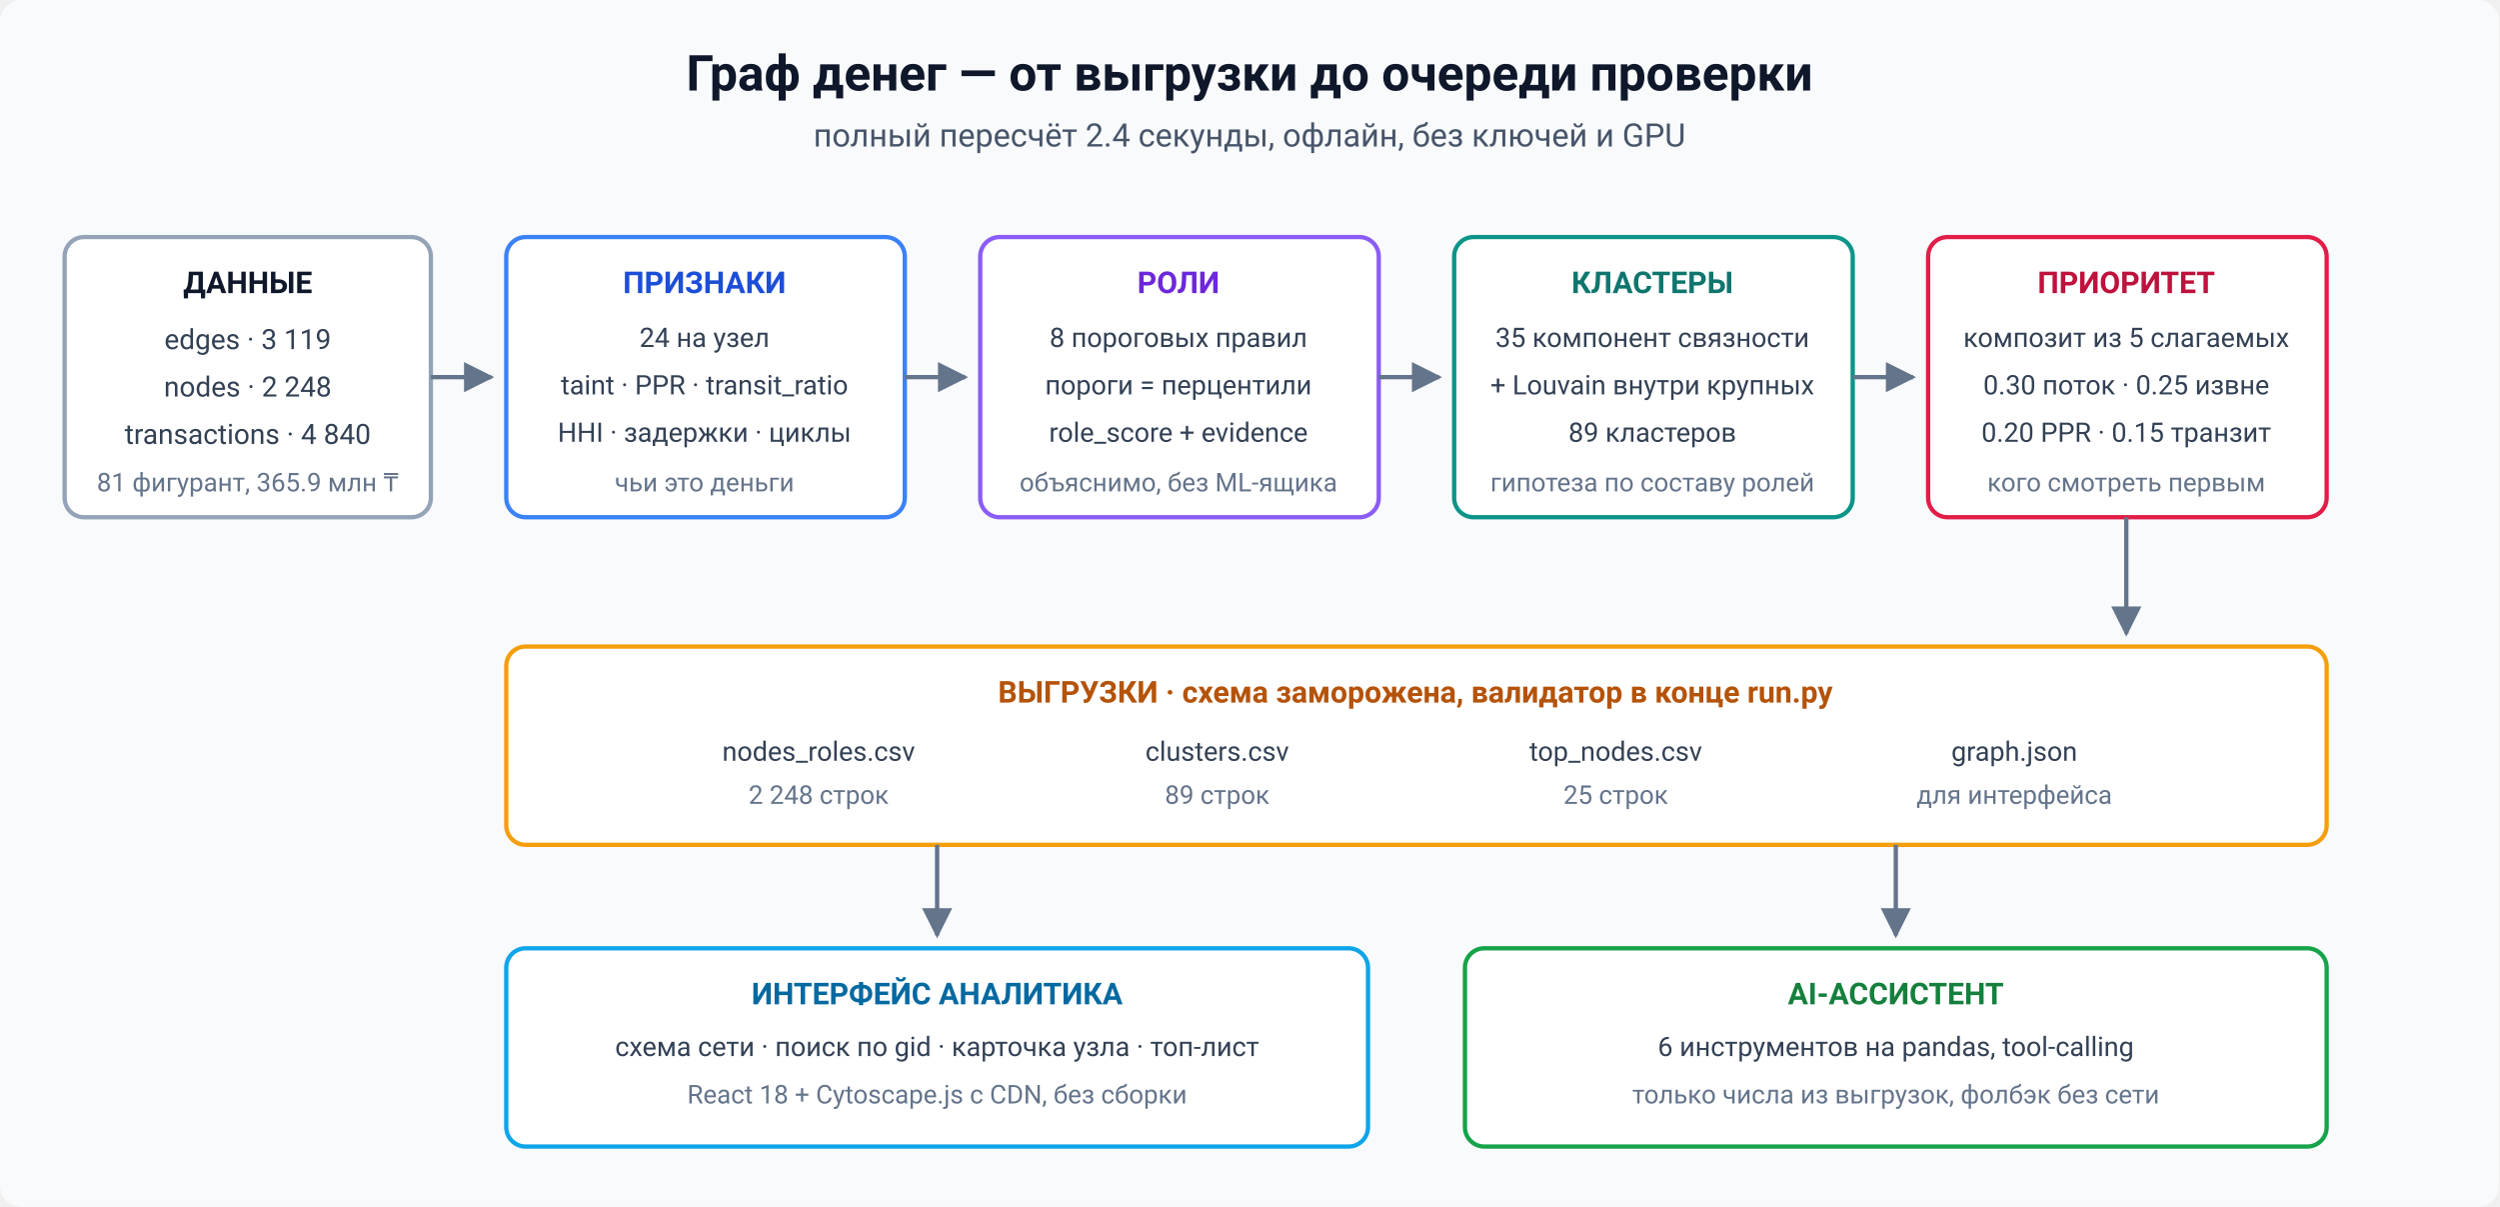
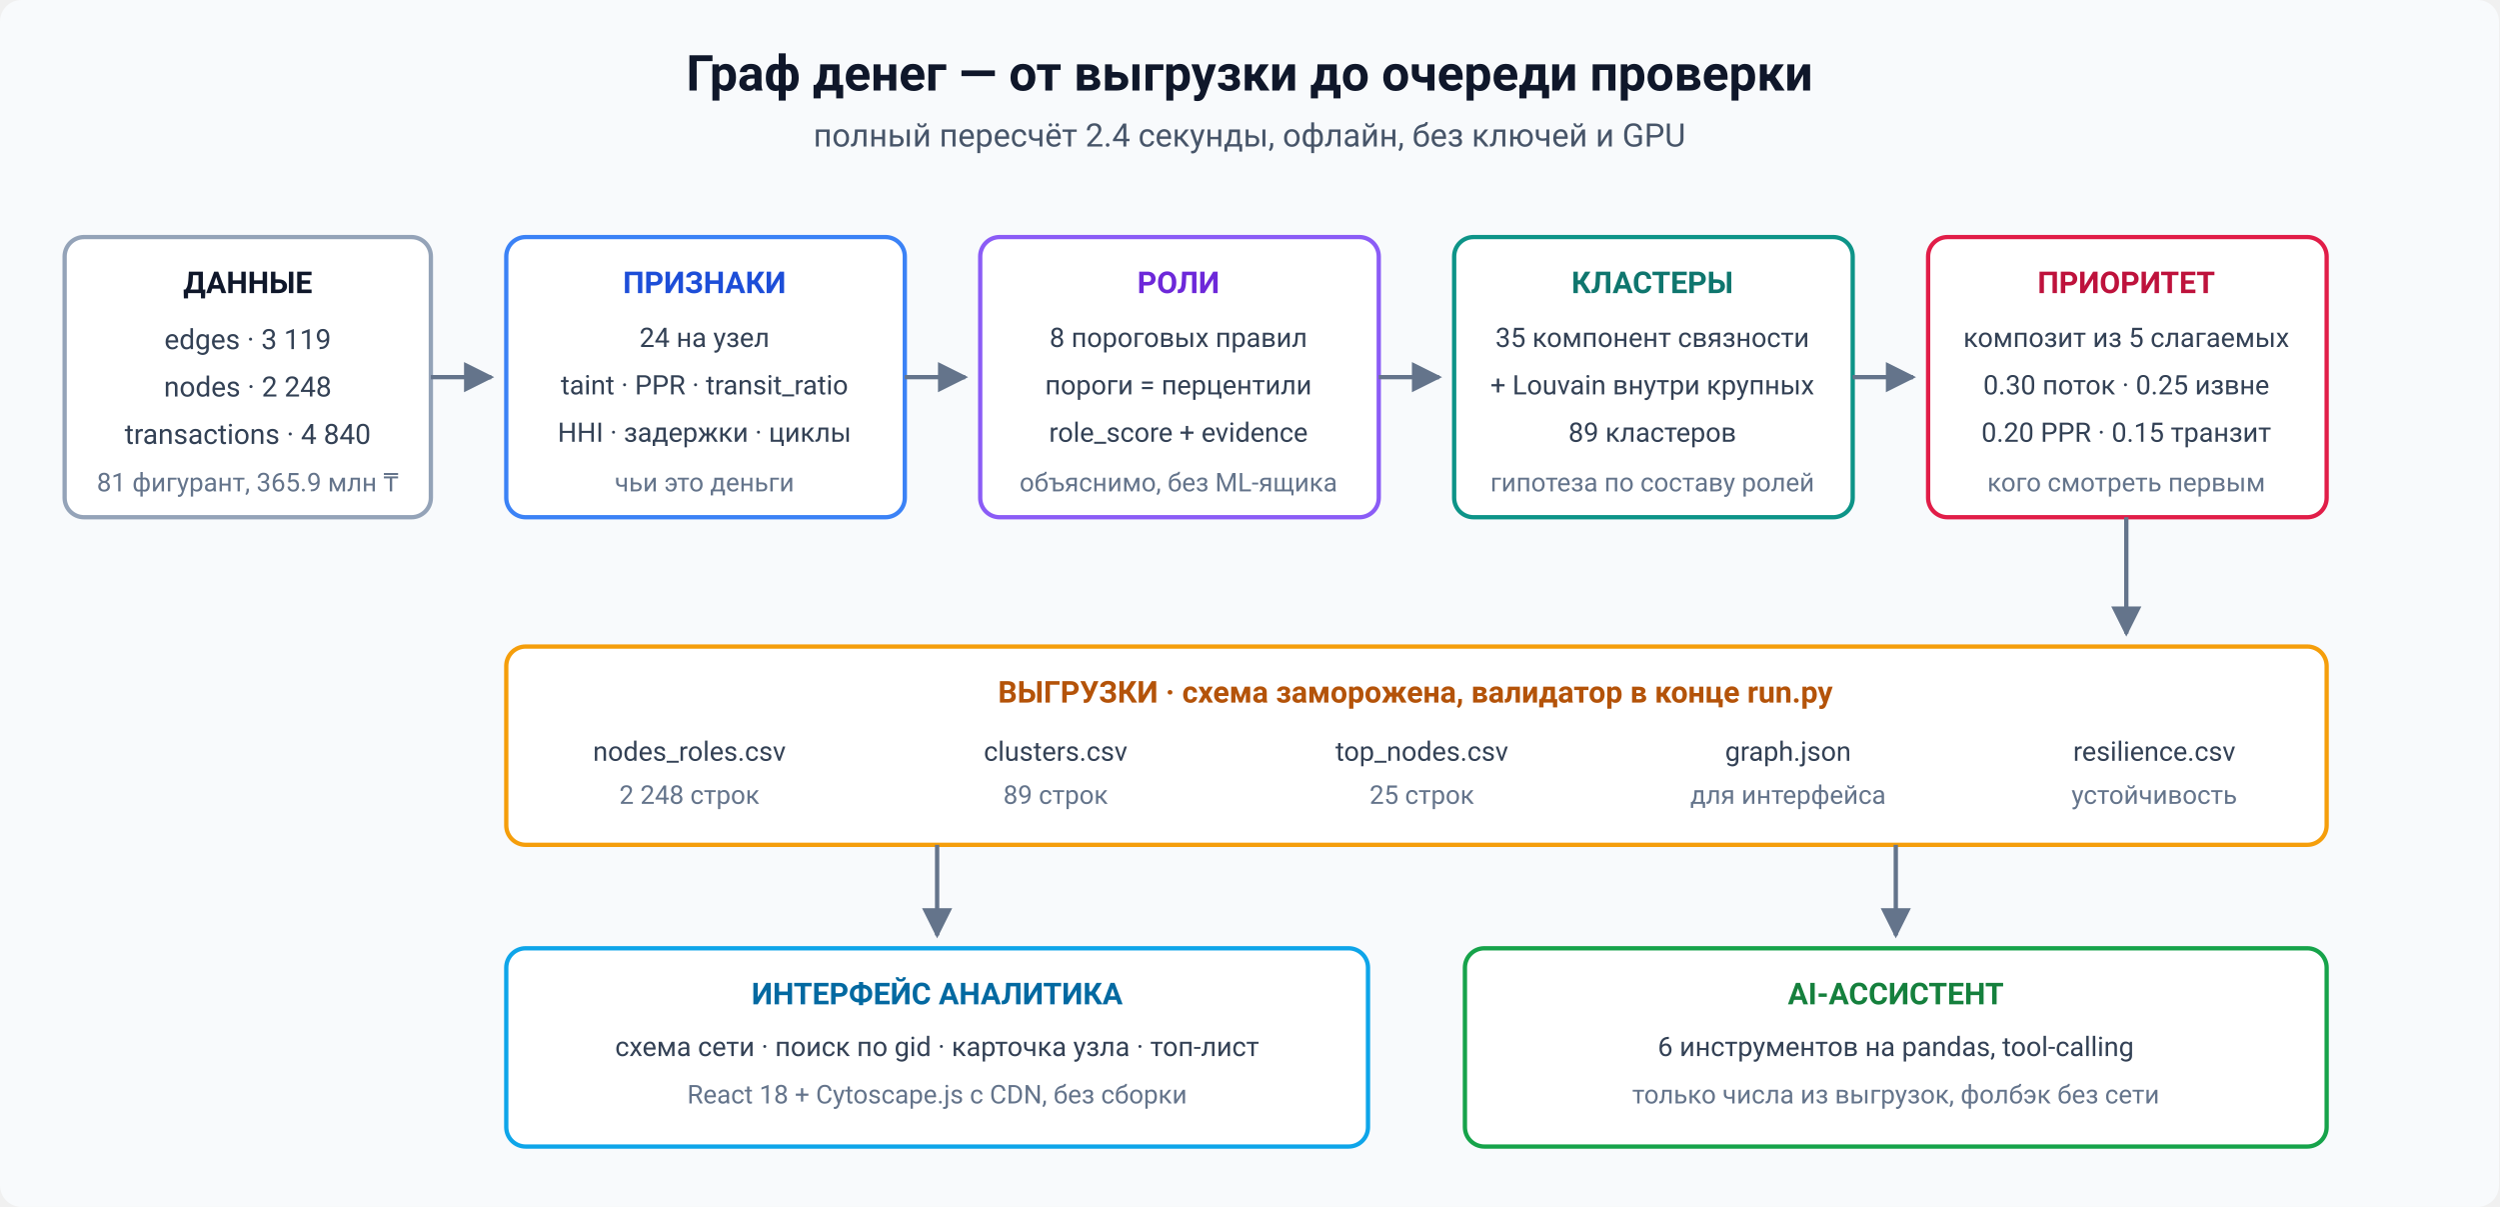
<svg xmlns="http://www.w3.org/2000/svg" viewBox="0 0 1160 560" width="1160" height="560" font-family="Segoe UI, Roboto, Helvetica, Arial, sans-serif">
  <defs>
    <marker id="arr" viewBox="0 0 10 10" refX="9" refY="5" markerWidth="7" markerHeight="7" orient="auto-start-reverse">
      <path d="M 0 0 L 10 5 L 0 10 z" fill="#64748b" />
    </marker>
  </defs>
  <rect x="0" y="0" width="1160" height="560" fill="#f8fafc" rx="10" />
  <text x="580" y="42" text-anchor="middle" font-size="23" font-weight="600" fill="#0f172a">Граф денег — от выгрузки до очереди проверки</text>
  <text x="580" y="68" text-anchor="middle" font-size="15" fill="#475569">полный пересчёт 2.4 секунды, офлайн, без ключей и GPU</text>
  <rect x="30" y="110" width="170" height="130" rx="9" fill="#ffffff" stroke="#94a3b8" stroke-width="2" />
  <text x="115" y="136" text-anchor="middle" font-size="14" font-weight="600" fill="#0f172a">ДАННЫЕ</text>
  <text x="115" y="162" text-anchor="middle" font-size="13" fill="#334155">edges · 3 119</text>
  <text x="115" y="184" text-anchor="middle" font-size="13" fill="#334155">nodes · 2 248</text>
  <text x="115" y="206" text-anchor="middle" font-size="13" fill="#334155">transactions · 4 840</text>
  <text x="115" y="228" text-anchor="middle" font-size="12" fill="#64748b">81 фигурант, 365.9 млн ₸</text>
  <rect x="235" y="110" width="185" height="130" rx="9" fill="#ffffff" stroke="#3b82f6" stroke-width="2" />
  <text x="327" y="136" text-anchor="middle" font-size="14" font-weight="600" fill="#1d4ed8">ПРИЗНАКИ</text>
  <text x="327" y="161" text-anchor="middle" font-size="12.5" fill="#334155">24 на узел</text>
  <text x="327" y="183" text-anchor="middle" font-size="12.5" fill="#334155">taint · PPR · transit_ratio</text>
  <text x="327" y="205" text-anchor="middle" font-size="12.5" fill="#334155">HHI · задержки · циклы</text>
  <text x="327" y="228" text-anchor="middle" font-size="12" fill="#64748b">чьи это деньги</text>
  <rect x="455" y="110" width="185" height="130" rx="9" fill="#ffffff" stroke="#8b5cf6" stroke-width="2" />
  <text x="547" y="136" text-anchor="middle" font-size="14" font-weight="600" fill="#6d28d9">РОЛИ</text>
  <text x="547" y="161" text-anchor="middle" font-size="12.5" fill="#334155">8 пороговых правил</text>
  <text x="547" y="183" text-anchor="middle" font-size="12.5" fill="#334155">пороги = перцентили</text>
  <text x="547" y="205" text-anchor="middle" font-size="12.5" fill="#334155">role_score + evidence</text>
  <text x="547" y="228" text-anchor="middle" font-size="12" fill="#64748b">объяснимо, без ML-ящика</text>
  <rect x="675" y="110" width="185" height="130" rx="9" fill="#ffffff" stroke="#0d9488" stroke-width="2" />
  <text x="767" y="136" text-anchor="middle" font-size="14" font-weight="600" fill="#0f766e">КЛАСТЕРЫ</text>
  <text x="767" y="161" text-anchor="middle" font-size="12.5" fill="#334155">35 компонент связности</text>
  <text x="767" y="183" text-anchor="middle" font-size="12.5" fill="#334155">+ Louvain внутри крупных</text>
  <text x="767" y="205" text-anchor="middle" font-size="12.5" fill="#334155">89 кластеров</text>
  <text x="767" y="228" text-anchor="middle" font-size="12" fill="#64748b">гипотеза по составу ролей</text>
  <rect x="895" y="110" width="185" height="130" rx="9" fill="#ffffff" stroke="#e11d48" stroke-width="2" />
  <text x="987" y="136" text-anchor="middle" font-size="14" font-weight="600" fill="#be123c">ПРИОРИТЕТ</text>
  <text x="987" y="161" text-anchor="middle" font-size="12.5" fill="#334155">композит из 5 слагаемых</text>
  <text x="987" y="183" text-anchor="middle" font-size="12.5" fill="#334155">0.30 поток · 0.25 извне</text>
  <text x="987" y="205" text-anchor="middle" font-size="12.5" fill="#334155">0.20 PPR · 0.15 транзит</text>
  <text x="987" y="228" text-anchor="middle" font-size="12" fill="#64748b">кого смотреть первым</text>
  <line x1="200" y1="175" x2="228" y2="175" stroke="#64748b" stroke-width="2" marker-end="url(#arr)" />
  <line x1="420" y1="175" x2="448" y2="175" stroke="#64748b" stroke-width="2" marker-end="url(#arr)" />
  <line x1="640" y1="175" x2="668" y2="175" stroke="#64748b" stroke-width="2" marker-end="url(#arr)" />
  <line x1="860" y1="175" x2="888" y2="175" stroke="#64748b" stroke-width="2" marker-end="url(#arr)" />
  <rect x="235" y="300" width="845" height="92" rx="9" fill="#ffffff" stroke="#f59e0b" stroke-width="2" />
  <text x="657" y="326" text-anchor="middle" font-size="14" font-weight="600" fill="#b45309">ВЫГРУЗКИ · схема заморожена, валидатор в конце run.py</text>
-   <text x="380" y="353" text-anchor="middle" font-size="12.5" fill="#334155">nodes_roles.csv</text>
-   <text x="380" y="373" text-anchor="middle" font-size="12" fill="#64748b">2 248 строк</text>
-   <text x="565" y="353" text-anchor="middle" font-size="12.5" fill="#334155">clusters.csv</text>
-   <text x="565" y="373" text-anchor="middle" font-size="12" fill="#64748b">89 строк</text>
-   <text x="750" y="353" text-anchor="middle" font-size="12.5" fill="#334155">top_nodes.csv</text>
-   <text x="750" y="373" text-anchor="middle" font-size="12" fill="#64748b">25 строк</text>
-   <text x="935" y="353" text-anchor="middle" font-size="12.5" fill="#334155">graph.json</text>
-   <text x="935" y="373" text-anchor="middle" font-size="12" fill="#64748b">для интерфейса</text>
+   <text x="320" y="353" text-anchor="middle" font-size="12.5" fill="#334155">nodes_roles.csv</text>
+   <text x="320" y="373" text-anchor="middle" font-size="12" fill="#64748b">2 248 строк</text>
+   <text x="490" y="353" text-anchor="middle" font-size="12.5" fill="#334155">clusters.csv</text>
+   <text x="490" y="373" text-anchor="middle" font-size="12" fill="#64748b">89 строк</text>
+   <text x="660" y="353" text-anchor="middle" font-size="12.5" fill="#334155">top_nodes.csv</text>
+   <text x="660" y="373" text-anchor="middle" font-size="12" fill="#64748b">25 строк</text>
+   <text x="830" y="353" text-anchor="middle" font-size="12.5" fill="#334155">graph.json</text>
+   <text x="830" y="373" text-anchor="middle" font-size="12" fill="#64748b">для интерфейса</text>
+   <text x="1000" y="353" text-anchor="middle" font-size="12.5" fill="#334155">resilience.csv</text>
+   <text x="1000" y="373" text-anchor="middle" font-size="12" fill="#64748b">устойчивость</text>
  <line x1="987" y1="240" x2="987" y2="294" stroke="#64748b" stroke-width="2" marker-end="url(#arr)" />
  <rect x="235" y="440" width="400" height="92" rx="9" fill="#ffffff" stroke="#0ea5e9" stroke-width="2" />
  <text x="435" y="466" text-anchor="middle" font-size="14" font-weight="600" fill="#0369a1">ИНТЕРФЕЙС АНАЛИТИКА</text>
  <text x="435" y="490" text-anchor="middle" font-size="12.5" fill="#334155">схема сети · поиск по gid · карточка узла · топ-лист</text>
  <text x="435" y="512" text-anchor="middle" font-size="12" fill="#64748b">React 18 + Cytoscape.js с CDN, без сборки</text>
  <rect x="680" y="440" width="400" height="92" rx="9" fill="#ffffff" stroke="#16a34a" stroke-width="2" />
  <text x="880" y="466" text-anchor="middle" font-size="14" font-weight="600" fill="#15803d">AI-АССИСТЕНТ</text>
  <text x="880" y="490" text-anchor="middle" font-size="12.5" fill="#334155">6 инструментов на pandas, tool-calling</text>
  <text x="880" y="512" text-anchor="middle" font-size="12" fill="#64748b">только числа из выгрузок, фолбэк без сети</text>
  <line x1="435" y1="392" x2="435" y2="434" stroke="#64748b" stroke-width="2" marker-end="url(#arr)" />
  <line x1="880" y1="392" x2="880" y2="434" stroke="#64748b" stroke-width="2" marker-end="url(#arr)" />
</svg>
